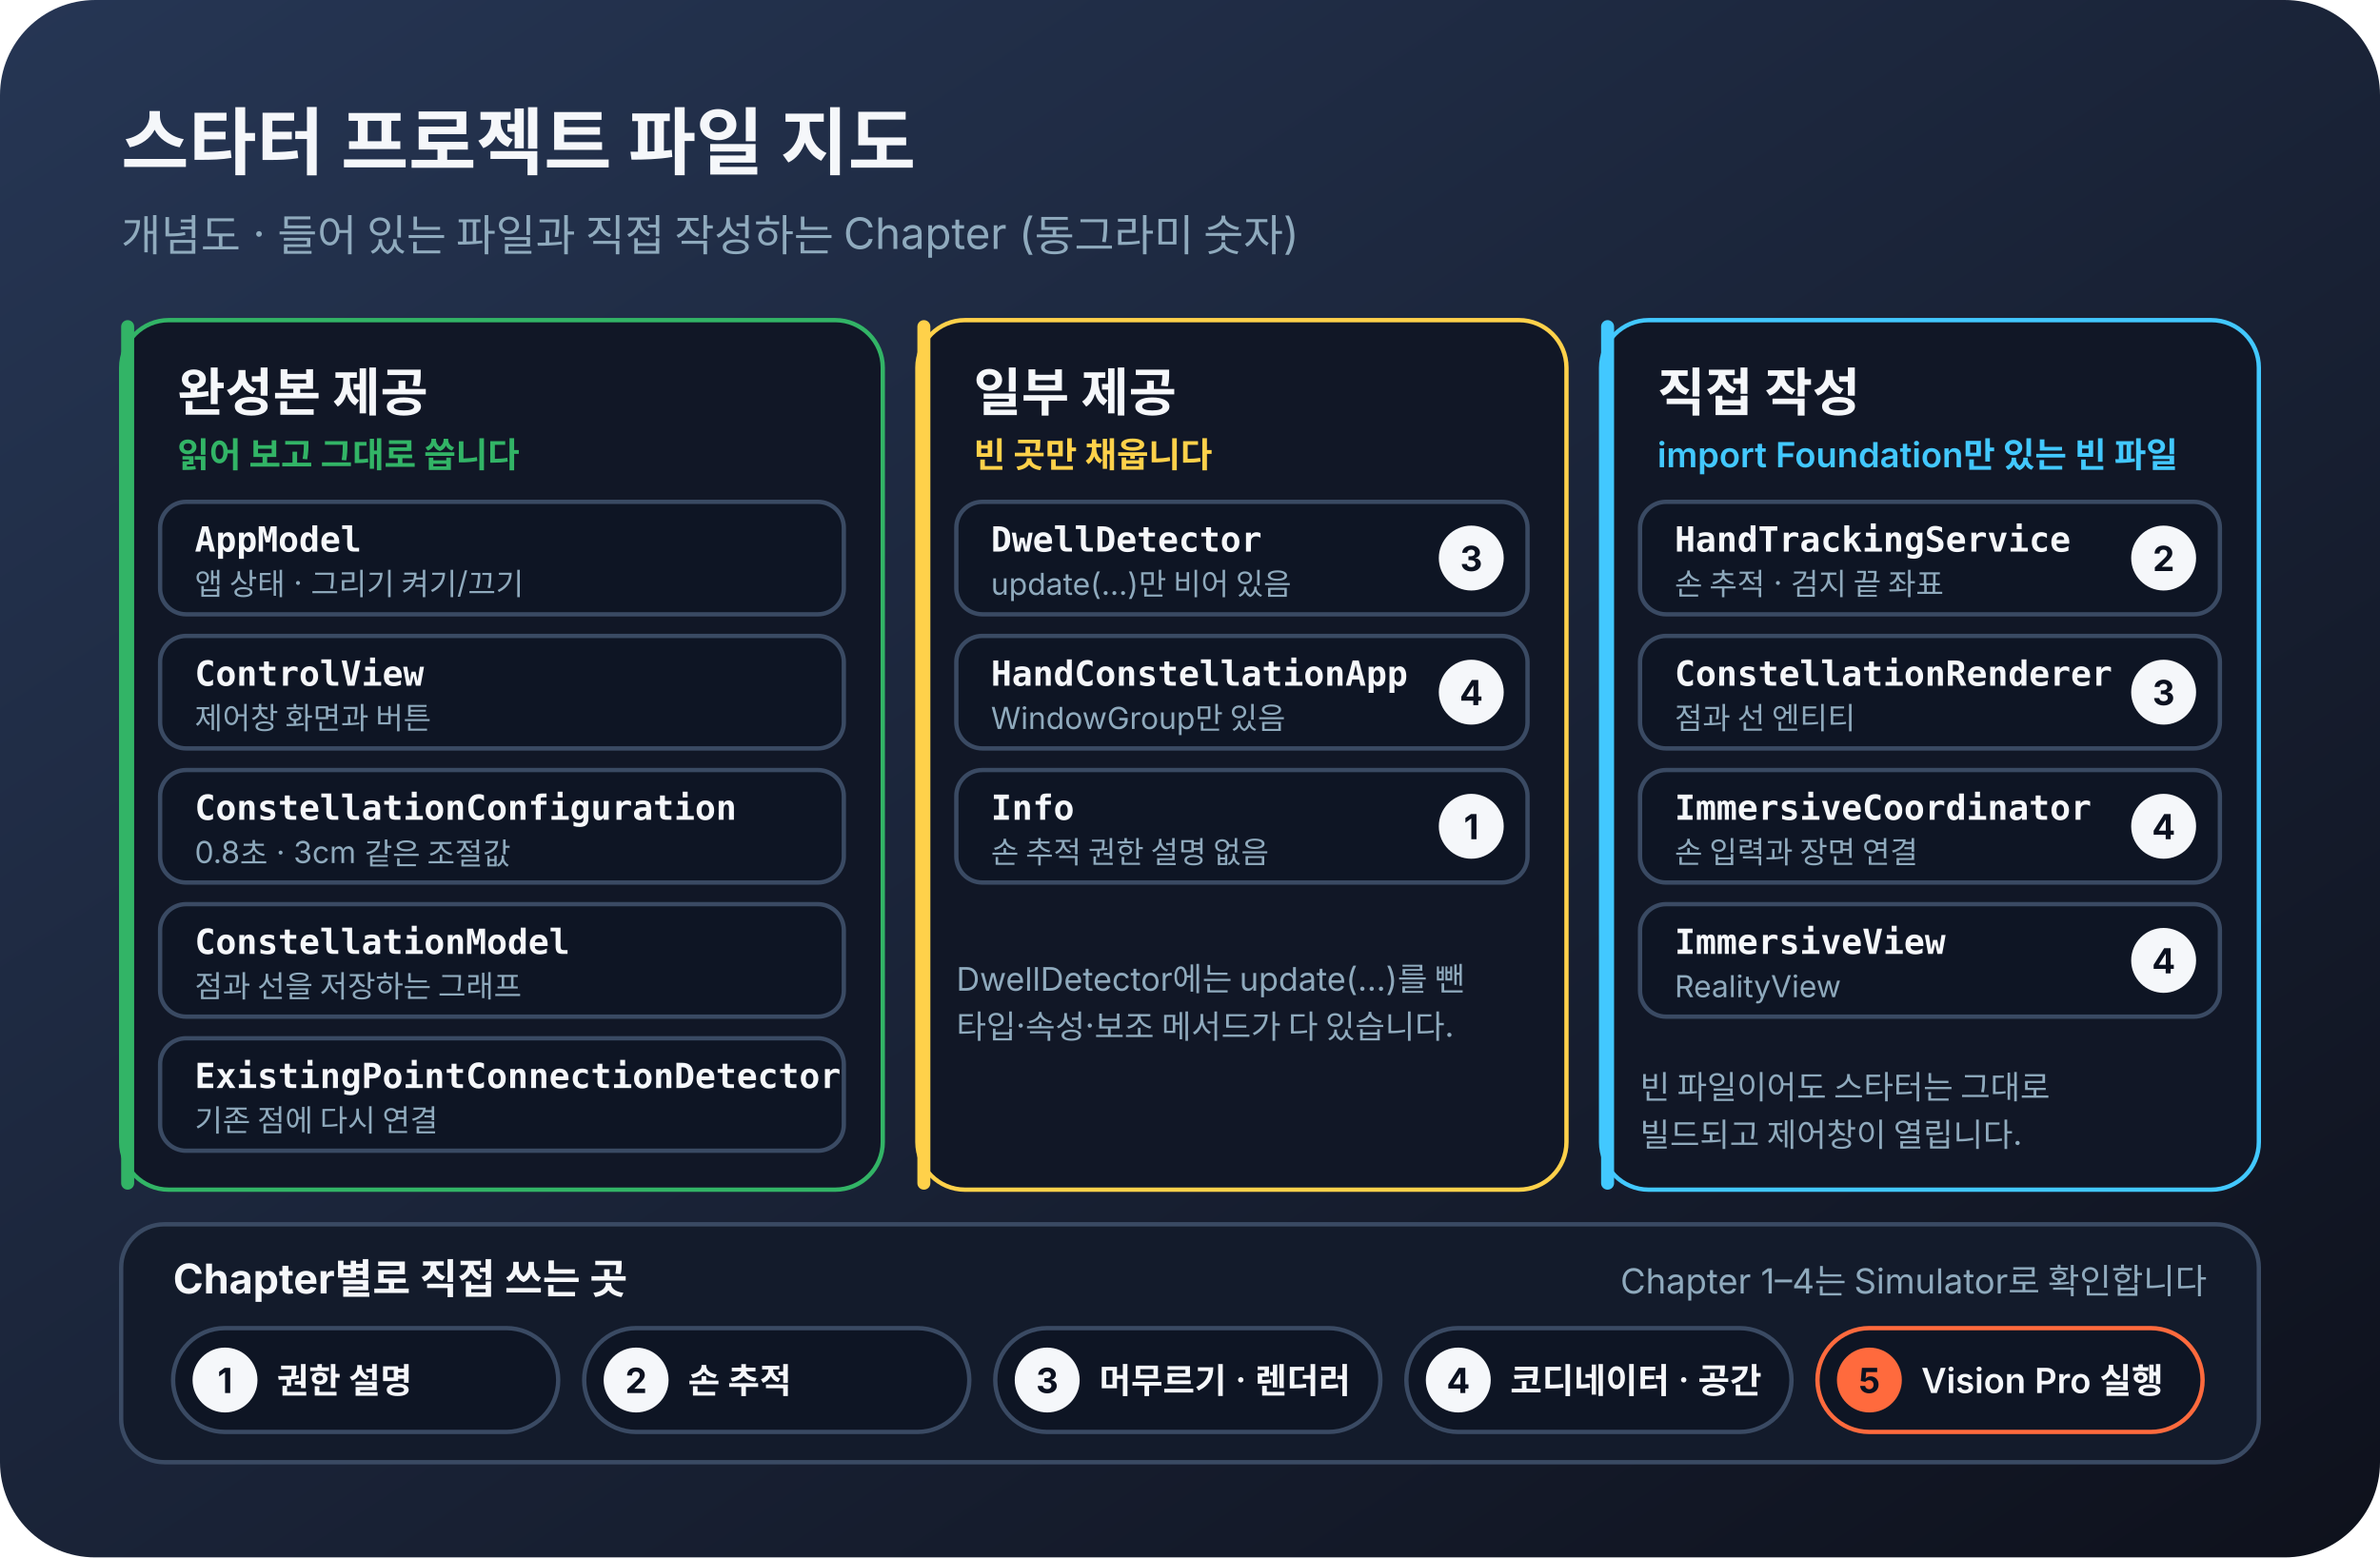
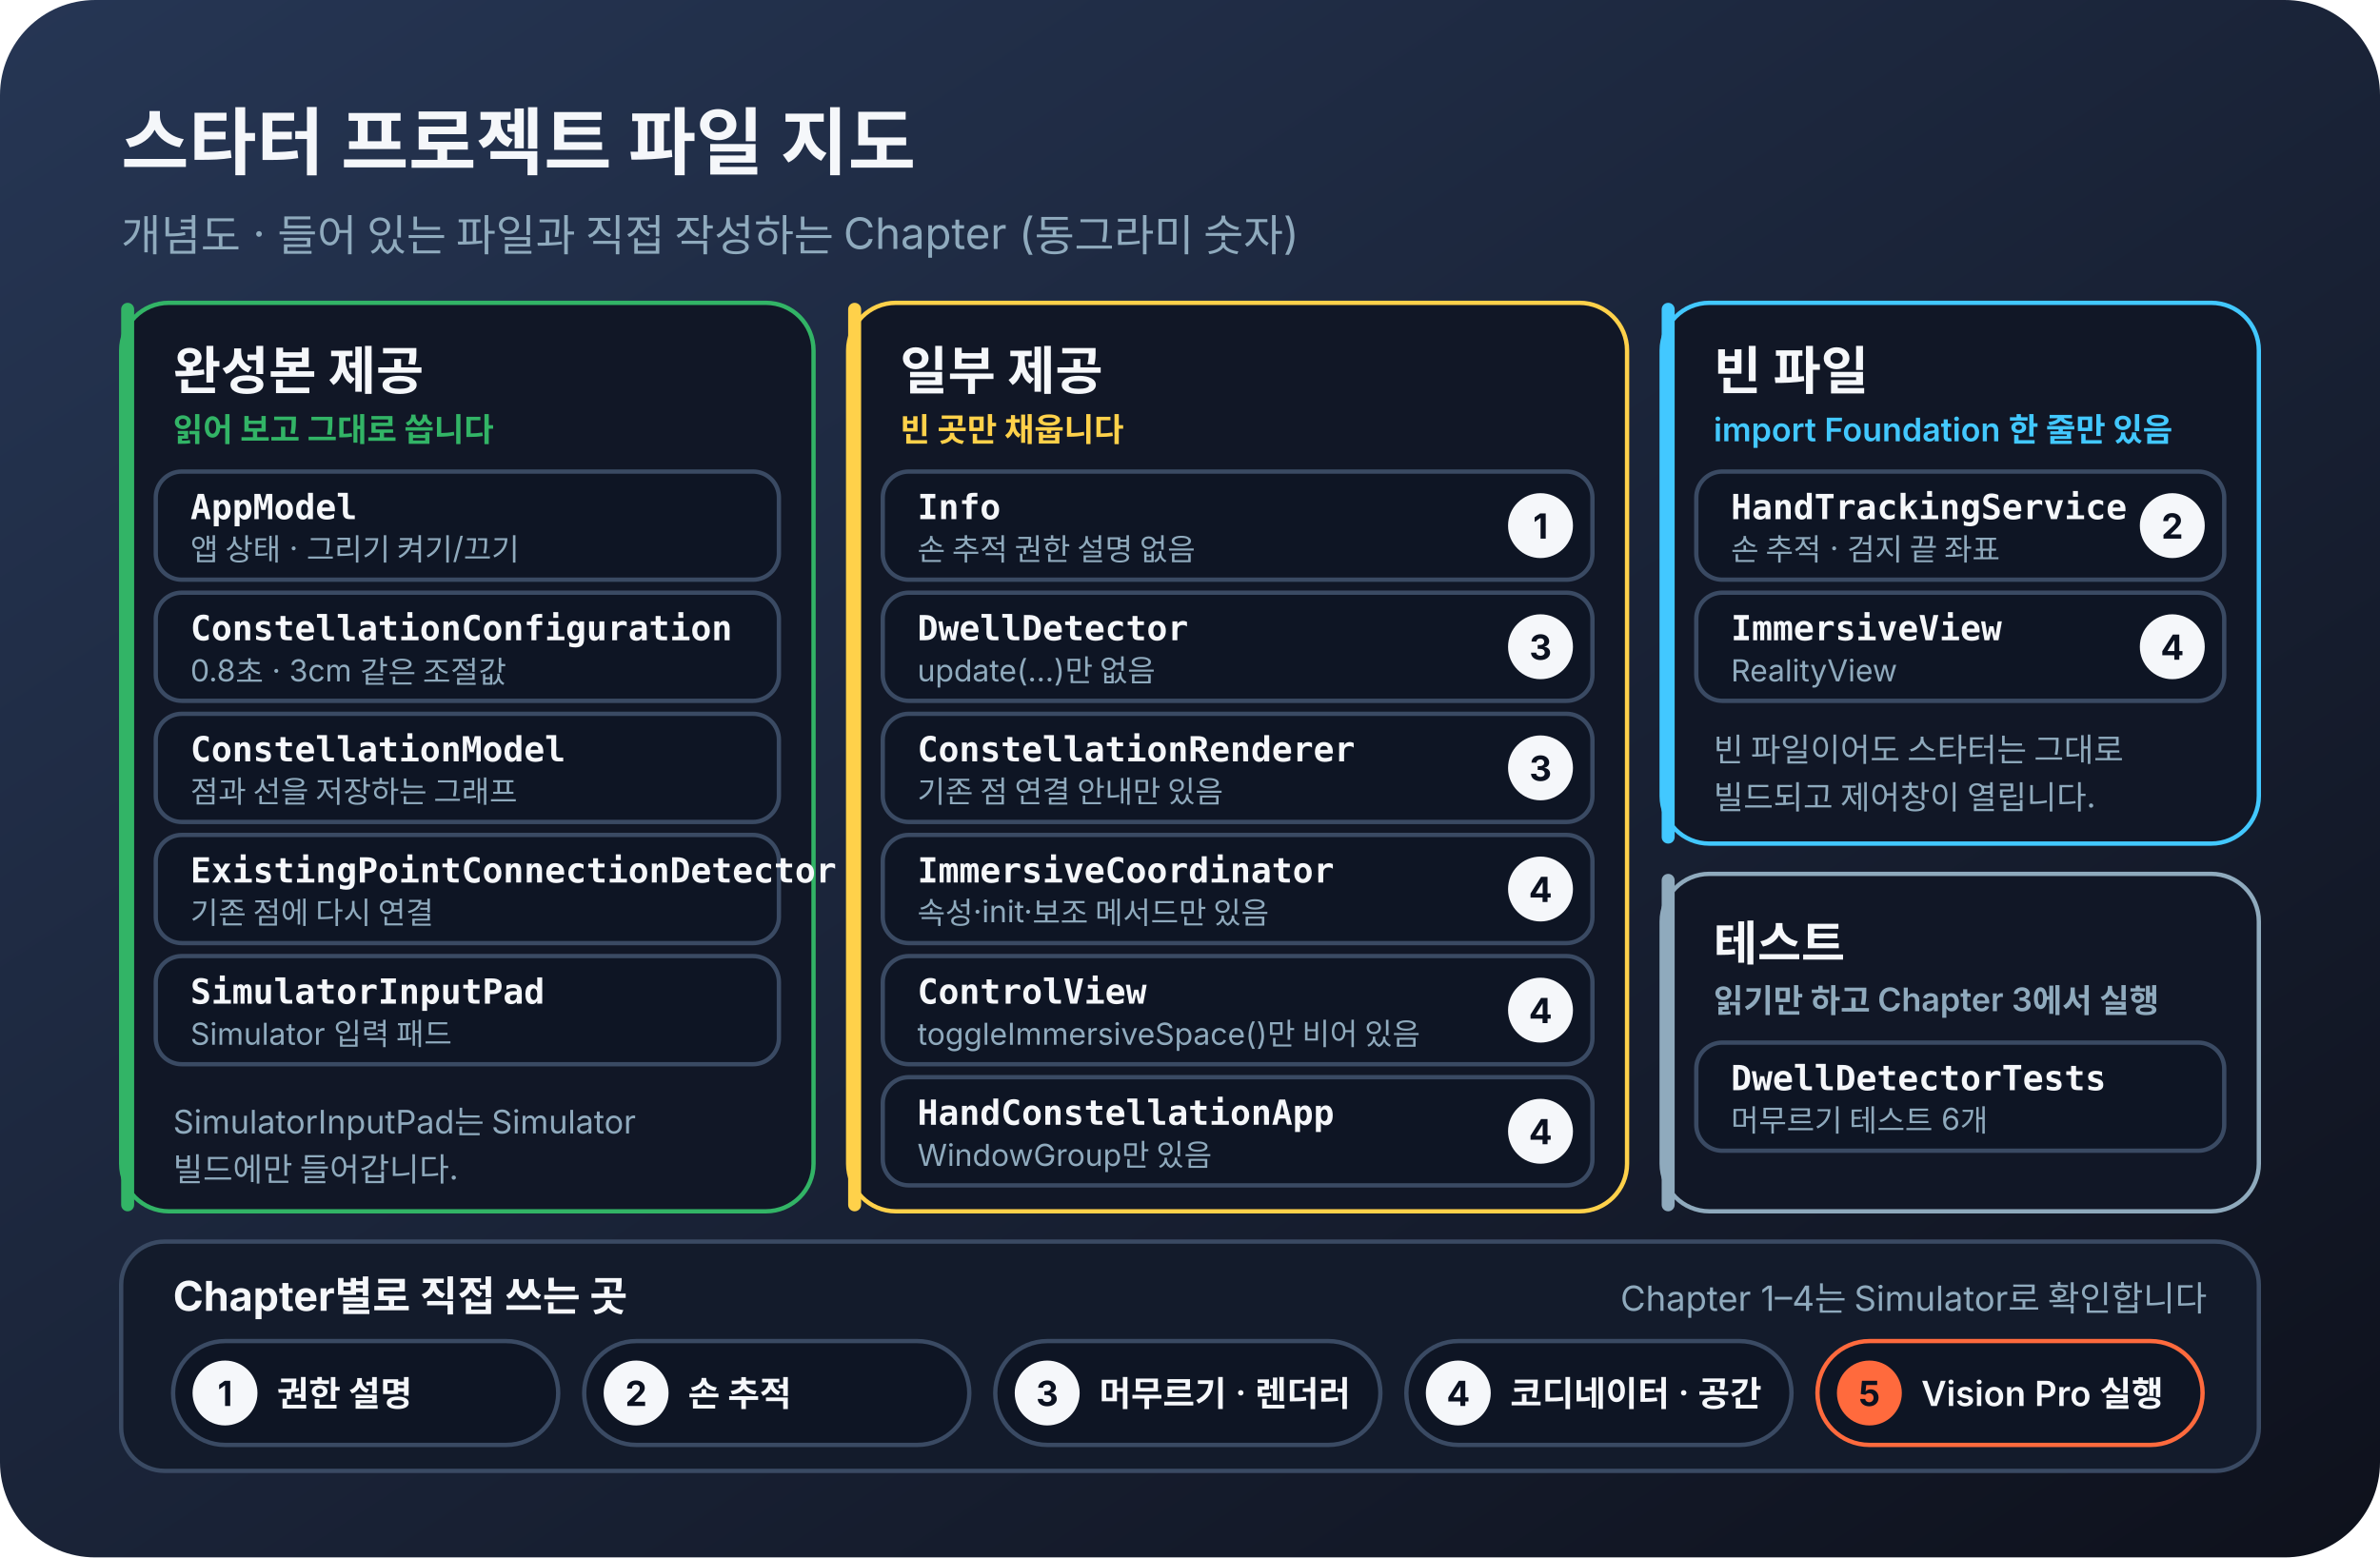
<svg xmlns="http://www.w3.org/2000/svg" width="1100" height="720" viewBox="0 0 1100 720" role="img" aria-labelledby="t d">
  <defs>
    <linearGradient id="bg" x1="0" y1="0" x2="1" y2="1">
      <stop stop-color="#263654" />
      <stop offset="1" stop-color="#0e111c" />
    </linearGradient>
    <linearGradient id="glass" x1="0" y1="0" x2="1" y2="1">
      <stop stop-color="#ffffff" stop-opacity=".22" />
      <stop offset="1" stop-color="#8adfff" stop-opacity=".07" />
    </linearGradient>
    <marker id="head" viewBox="0 0 12 12" refX="9" refY="6" markerWidth="7" markerHeight="7" orient="auto-start-reverse">
      <path d="M1 1 L11 6 L1 11 z" fill="#42c8ff" />
    </marker>
    <marker id="headw" viewBox="0 0 12 12" refX="9" refY="6" markerWidth="7" markerHeight="7" orient="auto-start-reverse">
      <path d="M1 1 L11 6 L1 11 z" fill="#8faabd" />
    </marker>
  </defs>
  <rect x="0" y="0" width="1100" height="720" rx="44" fill="url(#bg)" />
  <text x="56" y="78" fill="#f5f7fa" font-family="-apple-system,'SF Pro Text','Apple SD Gothic Neo',sans-serif" font-size="34" font-weight="700" text-anchor="start">스타터 프로젝트 파일 지도</text>
  <text x="56" y="116" fill="#8faabd" font-family="-apple-system,'SF Pro Text','Apple SD Gothic Neo',sans-serif" font-size="20" font-weight="400" text-anchor="start">개념도 · 들어 있는 파일과 직접 작성하는 Chapter (동그라미 숫자)</text>
-   <rect x="56" y="148" width="352" height="402" rx="22" fill="#111726" stroke="#32b466" stroke-width="2" />
-   <rect x="56" y="148" width="6" height="402" rx="3" fill="#32b466" />
-   <text x="82" y="190" fill="#f5f7fa" font-family="-apple-system,'SF Pro Text','Apple SD Gothic Neo',sans-serif" font-size="24" font-weight="650" text-anchor="start">완성본 제공</text>
-   <text x="82" y="216" fill="#32b466" font-family="-apple-system,'SF Pro Text','Apple SD Gothic Neo',sans-serif" font-size="16" font-weight="600" text-anchor="start">읽어 보고 그대로 씁니다</text>
-   <rect x="74" y="232" width="316" height="52" rx="12" fill="#0e1524" stroke="#3a4a63" stroke-width="2" />
-   <text x="90" y="255" fill="#f5f7fa" font-family="ui-monospace,'SFMono-Regular',Menlo,monospace" font-size="16" font-weight="600" text-anchor="start">AppModel</text>
-   <text x="90" y="275" fill="#8faabd" font-family="-apple-system,'SF Pro Text','Apple SD Gothic Neo',sans-serif" font-size="14" font-weight="400" text-anchor="start">앱 상태 · 그리기 켜기/끄기</text>
-   <rect x="74" y="294" width="316" height="52" rx="12" fill="#0e1524" stroke="#3a4a63" stroke-width="2" />
-   <text x="90" y="317" fill="#f5f7fa" font-family="ui-monospace,'SFMono-Regular',Menlo,monospace" font-size="16" font-weight="600" text-anchor="start">ControlView</text>
-   <text x="90" y="337" fill="#8faabd" font-family="-apple-system,'SF Pro Text','Apple SD Gothic Neo',sans-serif" font-size="14" font-weight="400" text-anchor="start">제어창 화면과 버튼</text>
-   <rect x="74" y="356" width="316" height="52" rx="12" fill="#0e1524" stroke="#3a4a63" stroke-width="2" />
-   <text x="90" y="379" fill="#f5f7fa" font-family="ui-monospace,'SFMono-Regular',Menlo,monospace" font-size="16" font-weight="600" text-anchor="start">ConstellationConfiguration</text>
-   <text x="90" y="399" fill="#8faabd" font-family="-apple-system,'SF Pro Text','Apple SD Gothic Neo',sans-serif" font-size="14" font-weight="400" text-anchor="start">0.8초 · 3cm 같은 조절값</text>
-   <rect x="74" y="418" width="316" height="52" rx="12" fill="#0e1524" stroke="#3a4a63" stroke-width="2" />
-   <text x="90" y="441" fill="#f5f7fa" font-family="ui-monospace,'SFMono-Regular',Menlo,monospace" font-size="16" font-weight="600" text-anchor="start">ConstellationModel</text>
-   <text x="90" y="461" fill="#8faabd" font-family="-apple-system,'SF Pro Text','Apple SD Gothic Neo',sans-serif" font-size="14" font-weight="400" text-anchor="start">점과 선을 저장하는 그래프</text>
-   <rect x="74" y="480" width="316" height="52" rx="12" fill="#0e1524" stroke="#3a4a63" stroke-width="2" />
-   <text x="90" y="503" fill="#f5f7fa" font-family="ui-monospace,'SFMono-Regular',Menlo,monospace" font-size="16" font-weight="600" text-anchor="start">ExistingPointConnectionDetector</text>
-   <text x="90" y="523" fill="#8faabd" font-family="-apple-system,'SF Pro Text','Apple SD Gothic Neo',sans-serif" font-size="14" font-weight="400" text-anchor="start">기존 점에 다시 연결</text>
-   <rect x="424" y="148" width="300" height="402" rx="22" fill="#111726" stroke="#ffd14a" stroke-width="2" />
-   <rect x="424" y="148" width="6" height="402" rx="3" fill="#ffd14a" />
-   <text x="450" y="190" fill="#f5f7fa" font-family="-apple-system,'SF Pro Text','Apple SD Gothic Neo',sans-serif" font-size="24" font-weight="650" text-anchor="start">일부 제공</text>
-   <text x="450" y="216" fill="#ffd14a" font-family="-apple-system,'SF Pro Text','Apple SD Gothic Neo',sans-serif" font-size="16" font-weight="600" text-anchor="start">빈 곳만 채웁니다</text>
-   <rect x="442" y="232" width="264" height="52" rx="12" fill="#0e1524" stroke="#3a4a63" stroke-width="2" />
-   <text x="458" y="255" fill="#f5f7fa" font-family="ui-monospace,'SFMono-Regular',Menlo,monospace" font-size="16" font-weight="600" text-anchor="start">DwellDetector</text>
-   <text x="458" y="275" fill="#8faabd" font-family="-apple-system,'SF Pro Text','Apple SD Gothic Neo',sans-serif" font-size="14" font-weight="400" text-anchor="start">update(…)만 비어 있음</text>
-   <circle cx="680" cy="258" r="15" fill="#f5f7fa" />
-   <text x="680" y="264" fill="#0b1120" font-family="-apple-system,'SF Pro Text','Apple SD Gothic Neo',sans-serif" font-size="16" font-weight="700" text-anchor="middle">3</text>
-   <rect x="442" y="294" width="264" height="52" rx="12" fill="#0e1524" stroke="#3a4a63" stroke-width="2" />
-   <text x="458" y="317" fill="#f5f7fa" font-family="ui-monospace,'SFMono-Regular',Menlo,monospace" font-size="16" font-weight="600" text-anchor="start">HandConstellationApp</text>
-   <text x="458" y="337" fill="#8faabd" font-family="-apple-system,'SF Pro Text','Apple SD Gothic Neo',sans-serif" font-size="14" font-weight="400" text-anchor="start">WindowGroup만 있음</text>
-   <circle cx="680" cy="320" r="15" fill="#f5f7fa" />
-   <text x="680" y="326" fill="#0b1120" font-family="-apple-system,'SF Pro Text','Apple SD Gothic Neo',sans-serif" font-size="16" font-weight="700" text-anchor="middle">4</text>
-   <rect x="442" y="356" width="264" height="52" rx="12" fill="#0e1524" stroke="#3a4a63" stroke-width="2" />
-   <text x="458" y="379" fill="#f5f7fa" font-family="ui-monospace,'SFMono-Regular',Menlo,monospace" font-size="16" font-weight="600" text-anchor="start">Info</text>
-   <text x="458" y="399" fill="#8faabd" font-family="-apple-system,'SF Pro Text','Apple SD Gothic Neo',sans-serif" font-size="14" font-weight="400" text-anchor="start">손 추적 권한 설명 없음</text>
-   <circle cx="680" cy="382" r="15" fill="#f5f7fa" />
-   <text x="680" y="388" fill="#0b1120" font-family="-apple-system,'SF Pro Text','Apple SD Gothic Neo',sans-serif" font-size="16" font-weight="700" text-anchor="middle">1</text>
-   <rect x="740" y="148" width="304" height="402" rx="22" fill="#111726" stroke="#42c8ff" stroke-width="2" />
-   <rect x="740" y="148" width="6" height="402" rx="3" fill="#42c8ff" />
-   <text x="766" y="190" fill="#f5f7fa" font-family="-apple-system,'SF Pro Text','Apple SD Gothic Neo',sans-serif" font-size="24" font-weight="650" text-anchor="start">직접 작성</text>
-   <text x="766" y="216" fill="#42c8ff" font-family="-apple-system,'SF Pro Text','Apple SD Gothic Neo',sans-serif" font-size="16" font-weight="600" text-anchor="start">import Foundation만 있는 빈 파일</text>
-   <rect x="758" y="232" width="268" height="52" rx="12" fill="#0e1524" stroke="#3a4a63" stroke-width="2" />
-   <text x="774" y="255" fill="#f5f7fa" font-family="ui-monospace,'SFMono-Regular',Menlo,monospace" font-size="16" font-weight="600" text-anchor="start">HandTrackingService</text>
-   <text x="774" y="275" fill="#8faabd" font-family="-apple-system,'SF Pro Text','Apple SD Gothic Neo',sans-serif" font-size="14" font-weight="400" text-anchor="start">손 추적 · 검지 끝 좌표</text>
-   <circle cx="1000" cy="258" r="15" fill="#f5f7fa" />
-   <text x="1000" y="264" fill="#0b1120" font-family="-apple-system,'SF Pro Text','Apple SD Gothic Neo',sans-serif" font-size="16" font-weight="700" text-anchor="middle">2</text>
-   <rect x="758" y="294" width="268" height="52" rx="12" fill="#0e1524" stroke="#3a4a63" stroke-width="2" />
-   <text x="774" y="317" fill="#f5f7fa" font-family="ui-monospace,'SFMono-Regular',Menlo,monospace" font-size="16" font-weight="600" text-anchor="start">ConstellationRenderer</text>
-   <text x="774" y="337" fill="#8faabd" font-family="-apple-system,'SF Pro Text','Apple SD Gothic Neo',sans-serif" font-size="14" font-weight="400" text-anchor="start">점과 선 엔티티</text>
-   <circle cx="1000" cy="320" r="15" fill="#f5f7fa" />
-   <text x="1000" y="326" fill="#0b1120" font-family="-apple-system,'SF Pro Text','Apple SD Gothic Neo',sans-serif" font-size="16" font-weight="700" text-anchor="middle">3</text>
-   <rect x="758" y="356" width="268" height="52" rx="12" fill="#0e1524" stroke="#3a4a63" stroke-width="2" />
-   <text x="774" y="379" fill="#f5f7fa" font-family="ui-monospace,'SFMono-Regular',Menlo,monospace" font-size="16" font-weight="600" text-anchor="start">ImmersiveCoordinator</text>
-   <text x="774" y="399" fill="#8faabd" font-family="-apple-system,'SF Pro Text','Apple SD Gothic Neo',sans-serif" font-size="14" font-weight="400" text-anchor="start">손 입력과 장면 연결</text>
-   <circle cx="1000" cy="382" r="15" fill="#f5f7fa" />
-   <text x="1000" y="388" fill="#0b1120" font-family="-apple-system,'SF Pro Text','Apple SD Gothic Neo',sans-serif" font-size="16" font-weight="700" text-anchor="middle">4</text>
-   <rect x="758" y="418" width="268" height="52" rx="12" fill="#0e1524" stroke="#3a4a63" stroke-width="2" />
-   <text x="774" y="441" fill="#f5f7fa" font-family="ui-monospace,'SFMono-Regular',Menlo,monospace" font-size="16" font-weight="600" text-anchor="start">ImmersiveView</text>
-   <text x="774" y="461" fill="#8faabd" font-family="-apple-system,'SF Pro Text','Apple SD Gothic Neo',sans-serif" font-size="14" font-weight="400" text-anchor="start">RealityView</text>
-   <circle cx="1000" cy="444" r="15" fill="#f5f7fa" />
-   <text x="1000" y="450" fill="#0b1120" font-family="-apple-system,'SF Pro Text','Apple SD Gothic Neo',sans-serif" font-size="16" font-weight="700" text-anchor="middle">4</text>
-   <text x="442" y="458" fill="#8faabd" font-family="-apple-system,'SF Pro Text','Apple SD Gothic Neo',sans-serif" font-size="15" font-weight="400" text-anchor="start">DwellDetector에는 update(…)를 뺀</text>
-   <text x="442" y="480" fill="#8faabd" font-family="-apple-system,'SF Pro Text','Apple SD Gothic Neo',sans-serif" font-size="15" font-weight="400" text-anchor="start">타입·속성·보조 메서드가 다 있습니다.</text>
-   <text x="758" y="508" fill="#8faabd" font-family="-apple-system,'SF Pro Text','Apple SD Gothic Neo',sans-serif" font-size="15" font-weight="400" text-anchor="start">빈 파일이어도 스타터는 그대로</text>
-   <text x="758" y="530" fill="#8faabd" font-family="-apple-system,'SF Pro Text','Apple SD Gothic Neo',sans-serif" font-size="15" font-weight="400" text-anchor="start">빌드되고 제어창이 열립니다.</text>
-   <rect x="56" y="566" width="988" height="110" rx="20" fill="#131b2b" stroke="#3a4a63" stroke-width="2" />
-   <text x="80" y="598" fill="#f5f7fa" font-family="-apple-system,'SF Pro Text','Apple SD Gothic Neo',sans-serif" font-size="19" font-weight="650" text-anchor="start">Chapter별로 직접 쓰는 곳</text>
-   <text x="1020" y="598" fill="#8faabd" font-family="-apple-system,'SF Pro Text','Apple SD Gothic Neo',sans-serif" font-size="16" font-weight="400" text-anchor="end">Chapter 1–4는 Simulator로 확인합니다</text>
-   <rect x="80" y="614" width="178" height="48" rx="24" fill="#0e1524" stroke="#3a4a63" stroke-width="2" />
-   <circle cx="104" cy="638" r="15" fill="#f5f7fa" />
-   <text x="104" y="644" fill="#0b1120" font-family="-apple-system,'SF Pro Text','Apple SD Gothic Neo',sans-serif" font-size="16" font-weight="700" text-anchor="middle">1</text>
-   <text x="128" y="644" fill="#f5f7fa" font-family="-apple-system,'SF Pro Text','Apple SD Gothic Neo',sans-serif" font-size="16" font-weight="600" text-anchor="start">권한 설명</text>
-   <rect x="270" y="614" width="178" height="48" rx="24" fill="#0e1524" stroke="#3a4a63" stroke-width="2" />
-   <circle cx="294" cy="638" r="15" fill="#f5f7fa" />
-   <text x="294" y="644" fill="#0b1120" font-family="-apple-system,'SF Pro Text','Apple SD Gothic Neo',sans-serif" font-size="16" font-weight="700" text-anchor="middle">2</text>
-   <text x="318" y="644" fill="#f5f7fa" font-family="-apple-system,'SF Pro Text','Apple SD Gothic Neo',sans-serif" font-size="16" font-weight="600" text-anchor="start">손 추적</text>
-   <rect x="460" y="614" width="178" height="48" rx="24" fill="#0e1524" stroke="#3a4a63" stroke-width="2" />
-   <circle cx="484" cy="638" r="15" fill="#f5f7fa" />
-   <text x="484" y="644" fill="#0b1120" font-family="-apple-system,'SF Pro Text','Apple SD Gothic Neo',sans-serif" font-size="16" font-weight="700" text-anchor="middle">3</text>
-   <text x="508" y="644" fill="#f5f7fa" font-family="-apple-system,'SF Pro Text','Apple SD Gothic Neo',sans-serif" font-size="16" font-weight="600" text-anchor="start">머무르기 · 렌더러</text>
-   <rect x="650" y="614" width="178" height="48" rx="24" fill="#0e1524" stroke="#3a4a63" stroke-width="2" />
-   <circle cx="674" cy="638" r="15" fill="#f5f7fa" />
-   <text x="674" y="644" fill="#0b1120" font-family="-apple-system,'SF Pro Text','Apple SD Gothic Neo',sans-serif" font-size="16" font-weight="700" text-anchor="middle">4</text>
-   <text x="698" y="644" fill="#f5f7fa" font-family="-apple-system,'SF Pro Text','Apple SD Gothic Neo',sans-serif" font-size="16" font-weight="600" text-anchor="start">코디네이터 · 공간</text>
-   <rect x="840" y="614" width="178" height="48" rx="24" fill="#0e1524" stroke="#ff6a3d" stroke-width="2" />
-   <circle cx="864" cy="638" r="15" fill="#ff6a3d" />
-   <text x="864" y="644" fill="#0b1120" font-family="-apple-system,'SF Pro Text','Apple SD Gothic Neo',sans-serif" font-size="16" font-weight="700" text-anchor="middle">5</text>
-   <text x="888" y="644" fill="#f5f7fa" font-family="-apple-system,'SF Pro Text','Apple SD Gothic Neo',sans-serif" font-size="16" font-weight="600" text-anchor="start">Vision Pro 실행</text>
+   <rect x="56" y="140" width="320" height="420" rx="22" fill="#111726" stroke="#32b466" stroke-width="2" />
+   <rect x="56" y="140" width="6" height="420" rx="3" fill="#32b466" />
+   <text x="80" y="180" fill="#f5f7fa" font-family="-apple-system,'SF Pro Text','Apple SD Gothic Neo',sans-serif" font-size="24" font-weight="650" text-anchor="start">완성본 제공</text>
+   <text x="80" y="204" fill="#32b466" font-family="-apple-system,'SF Pro Text','Apple SD Gothic Neo',sans-serif" font-size="15" font-weight="600" text-anchor="start">읽어 보고 그대로 씁니다</text>
+   <rect x="72" y="218" width="288" height="50" rx="12" fill="#0e1524" stroke="#3a4a63" stroke-width="2" />
+   <text x="88" y="240" fill="#f5f7fa" font-family="ui-monospace,'SFMono-Regular',Menlo,monospace" font-size="16" font-weight="600" text-anchor="start">AppModel</text>
+   <text x="88" y="259" fill="#8faabd" font-family="-apple-system,'SF Pro Text','Apple SD Gothic Neo',sans-serif" font-size="14" font-weight="400" text-anchor="start">앱 상태 · 그리기 켜기/끄기</text>
+   <rect x="72" y="274" width="288" height="50" rx="12" fill="#0e1524" stroke="#3a4a63" stroke-width="2" />
+   <text x="88" y="296" fill="#f5f7fa" font-family="ui-monospace,'SFMono-Regular',Menlo,monospace" font-size="16" font-weight="600" text-anchor="start">ConstellationConfiguration</text>
+   <text x="88" y="315" fill="#8faabd" font-family="-apple-system,'SF Pro Text','Apple SD Gothic Neo',sans-serif" font-size="14" font-weight="400" text-anchor="start">0.8초 · 3cm 같은 조절값</text>
+   <rect x="72" y="330" width="288" height="50" rx="12" fill="#0e1524" stroke="#3a4a63" stroke-width="2" />
+   <text x="88" y="352" fill="#f5f7fa" font-family="ui-monospace,'SFMono-Regular',Menlo,monospace" font-size="16" font-weight="600" text-anchor="start">ConstellationModel</text>
+   <text x="88" y="371" fill="#8faabd" font-family="-apple-system,'SF Pro Text','Apple SD Gothic Neo',sans-serif" font-size="14" font-weight="400" text-anchor="start">점과 선을 저장하는 그래프</text>
+   <rect x="72" y="386" width="288" height="50" rx="12" fill="#0e1524" stroke="#3a4a63" stroke-width="2" />
+   <text x="88" y="408" fill="#f5f7fa" font-family="ui-monospace,'SFMono-Regular',Menlo,monospace" font-size="16" font-weight="600" text-anchor="start">ExistingPointConnectionDetector</text>
+   <text x="88" y="427" fill="#8faabd" font-family="-apple-system,'SF Pro Text','Apple SD Gothic Neo',sans-serif" font-size="14" font-weight="400" text-anchor="start">기존 점에 다시 연결</text>
+   <rect x="72" y="442" width="288" height="50" rx="12" fill="#0e1524" stroke="#3a4a63" stroke-width="2" />
+   <text x="88" y="464" fill="#f5f7fa" font-family="ui-monospace,'SFMono-Regular',Menlo,monospace" font-size="16" font-weight="600" text-anchor="start">SimulatorInputPad</text>
+   <text x="88" y="483" fill="#8faabd" font-family="-apple-system,'SF Pro Text','Apple SD Gothic Neo',sans-serif" font-size="14" font-weight="400" text-anchor="start">Simulator 입력 패드</text>
+   <text x="80" y="524" fill="#8faabd" font-family="-apple-system,'SF Pro Text','Apple SD Gothic Neo',sans-serif" font-size="15" font-weight="400" text-anchor="start">SimulatorInputPad는 Simulator</text>
+   <text x="80" y="546" fill="#8faabd" font-family="-apple-system,'SF Pro Text','Apple SD Gothic Neo',sans-serif" font-size="15" font-weight="400" text-anchor="start">빌드에만 들어갑니다.</text>
+   <rect x="392" y="140" width="360" height="420" rx="22" fill="#111726" stroke="#ffd14a" stroke-width="2" />
+   <rect x="392" y="140" width="6" height="420" rx="3" fill="#ffd14a" />
+   <text x="416" y="180" fill="#f5f7fa" font-family="-apple-system,'SF Pro Text','Apple SD Gothic Neo',sans-serif" font-size="24" font-weight="650" text-anchor="start">일부 제공</text>
+   <text x="416" y="204" fill="#ffd14a" font-family="-apple-system,'SF Pro Text','Apple SD Gothic Neo',sans-serif" font-size="15" font-weight="600" text-anchor="start">빈 곳만 채웁니다</text>
+   <rect x="408" y="218" width="328" height="50" rx="12" fill="#0e1524" stroke="#3a4a63" stroke-width="2" />
+   <text x="424" y="240" fill="#f5f7fa" font-family="ui-monospace,'SFMono-Regular',Menlo,monospace" font-size="16" font-weight="600" text-anchor="start">Info</text>
+   <text x="424" y="259" fill="#8faabd" font-family="-apple-system,'SF Pro Text','Apple SD Gothic Neo',sans-serif" font-size="14" font-weight="400" text-anchor="start">손 추적 권한 설명 없음</text>
+   <circle cx="712" cy="243" r="15" fill="#f5f7fa" />
+   <text x="712" y="249" fill="#0b1120" font-family="-apple-system,'SF Pro Text','Apple SD Gothic Neo',sans-serif" font-size="16" font-weight="700" text-anchor="middle">1</text>
+   <rect x="408" y="274" width="328" height="50" rx="12" fill="#0e1524" stroke="#3a4a63" stroke-width="2" />
+   <text x="424" y="296" fill="#f5f7fa" font-family="ui-monospace,'SFMono-Regular',Menlo,monospace" font-size="16" font-weight="600" text-anchor="start">DwellDetector</text>
+   <text x="424" y="315" fill="#8faabd" font-family="-apple-system,'SF Pro Text','Apple SD Gothic Neo',sans-serif" font-size="14" font-weight="400" text-anchor="start">update(…)만 없음</text>
+   <circle cx="712" cy="299" r="15" fill="#f5f7fa" />
+   <text x="712" y="305" fill="#0b1120" font-family="-apple-system,'SF Pro Text','Apple SD Gothic Neo',sans-serif" font-size="16" font-weight="700" text-anchor="middle">3</text>
+   <rect x="408" y="330" width="328" height="50" rx="12" fill="#0e1524" stroke="#3a4a63" stroke-width="2" />
+   <text x="424" y="352" fill="#f5f7fa" font-family="ui-monospace,'SFMono-Regular',Menlo,monospace" font-size="16" font-weight="600" text-anchor="start">ConstellationRenderer</text>
+   <text x="424" y="371" fill="#8faabd" font-family="-apple-system,'SF Pro Text','Apple SD Gothic Neo',sans-serif" font-size="14" font-weight="400" text-anchor="start">기존 점 연결 안내만 있음</text>
+   <circle cx="712" cy="355" r="15" fill="#f5f7fa" />
+   <text x="712" y="361" fill="#0b1120" font-family="-apple-system,'SF Pro Text','Apple SD Gothic Neo',sans-serif" font-size="16" font-weight="700" text-anchor="middle">3</text>
+   <rect x="408" y="386" width="328" height="50" rx="12" fill="#0e1524" stroke="#3a4a63" stroke-width="2" />
+   <text x="424" y="408" fill="#f5f7fa" font-family="ui-monospace,'SFMono-Regular',Menlo,monospace" font-size="16" font-weight="600" text-anchor="start">ImmersiveCoordinator</text>
+   <text x="424" y="427" fill="#8faabd" font-family="-apple-system,'SF Pro Text','Apple SD Gothic Neo',sans-serif" font-size="14" font-weight="400" text-anchor="start">속성·init·보조 메서드만 있음</text>
+   <circle cx="712" cy="411" r="15" fill="#f5f7fa" />
+   <text x="712" y="417" fill="#0b1120" font-family="-apple-system,'SF Pro Text','Apple SD Gothic Neo',sans-serif" font-size="16" font-weight="700" text-anchor="middle">4</text>
+   <rect x="408" y="442" width="328" height="50" rx="12" fill="#0e1524" stroke="#3a4a63" stroke-width="2" />
+   <text x="424" y="464" fill="#f5f7fa" font-family="ui-monospace,'SFMono-Regular',Menlo,monospace" font-size="16" font-weight="600" text-anchor="start">ControlView</text>
+   <text x="424" y="483" fill="#8faabd" font-family="-apple-system,'SF Pro Text','Apple SD Gothic Neo',sans-serif" font-size="14" font-weight="400" text-anchor="start">toggleImmersiveSpace()만 비어 있음</text>
+   <circle cx="712" cy="467" r="15" fill="#f5f7fa" />
+   <text x="712" y="473" fill="#0b1120" font-family="-apple-system,'SF Pro Text','Apple SD Gothic Neo',sans-serif" font-size="16" font-weight="700" text-anchor="middle">4</text>
+   <rect x="408" y="498" width="328" height="50" rx="12" fill="#0e1524" stroke="#3a4a63" stroke-width="2" />
+   <text x="424" y="520" fill="#f5f7fa" font-family="ui-monospace,'SFMono-Regular',Menlo,monospace" font-size="16" font-weight="600" text-anchor="start">HandConstellationApp</text>
+   <text x="424" y="539" fill="#8faabd" font-family="-apple-system,'SF Pro Text','Apple SD Gothic Neo',sans-serif" font-size="14" font-weight="400" text-anchor="start">WindowGroup만 있음</text>
+   <circle cx="712" cy="523" r="15" fill="#f5f7fa" />
+   <text x="712" y="529" fill="#0b1120" font-family="-apple-system,'SF Pro Text','Apple SD Gothic Neo',sans-serif" font-size="16" font-weight="700" text-anchor="middle">4</text>
+   <rect x="768" y="140" width="276" height="250" rx="22" fill="#111726" stroke="#42c8ff" stroke-width="2" />
+   <rect x="768" y="140" width="6" height="250" rx="3" fill="#42c8ff" />
+   <text x="792" y="180" fill="#f5f7fa" font-family="-apple-system,'SF Pro Text','Apple SD Gothic Neo',sans-serif" font-size="24" font-weight="650" text-anchor="start">빈 파일</text>
+   <text x="792" y="204" fill="#42c8ff" font-family="-apple-system,'SF Pro Text','Apple SD Gothic Neo',sans-serif" font-size="15" font-weight="600" text-anchor="start">import Foundation 한 줄만 있음</text>
+   <rect x="784" y="218" width="244" height="50" rx="12" fill="#0e1524" stroke="#3a4a63" stroke-width="2" />
+   <text x="800" y="240" fill="#f5f7fa" font-family="ui-monospace,'SFMono-Regular',Menlo,monospace" font-size="16" font-weight="600" text-anchor="start">HandTrackingService</text>
+   <text x="800" y="259" fill="#8faabd" font-family="-apple-system,'SF Pro Text','Apple SD Gothic Neo',sans-serif" font-size="14" font-weight="400" text-anchor="start">손 추적 · 검지 끝 좌표</text>
+   <circle cx="1004" cy="243" r="15" fill="#f5f7fa" />
+   <text x="1004" y="249" fill="#0b1120" font-family="-apple-system,'SF Pro Text','Apple SD Gothic Neo',sans-serif" font-size="16" font-weight="700" text-anchor="middle">2</text>
+   <rect x="784" y="274" width="244" height="50" rx="12" fill="#0e1524" stroke="#3a4a63" stroke-width="2" />
+   <text x="800" y="296" fill="#f5f7fa" font-family="ui-monospace,'SFMono-Regular',Menlo,monospace" font-size="16" font-weight="600" text-anchor="start">ImmersiveView</text>
+   <text x="800" y="315" fill="#8faabd" font-family="-apple-system,'SF Pro Text','Apple SD Gothic Neo',sans-serif" font-size="14" font-weight="400" text-anchor="start">RealityView</text>
+   <circle cx="1004" cy="299" r="15" fill="#f5f7fa" />
+   <text x="1004" y="305" fill="#0b1120" font-family="-apple-system,'SF Pro Text','Apple SD Gothic Neo',sans-serif" font-size="16" font-weight="700" text-anchor="middle">4</text>
+   <text x="792" y="352" fill="#8faabd" font-family="-apple-system,'SF Pro Text','Apple SD Gothic Neo',sans-serif" font-size="15" font-weight="400" text-anchor="start">빈 파일이어도 스타터는 그대로</text>
+   <text x="792" y="374" fill="#8faabd" font-family="-apple-system,'SF Pro Text','Apple SD Gothic Neo',sans-serif" font-size="15" font-weight="400" text-anchor="start">빌드되고 제어창이 열립니다.</text>
+   <rect x="768" y="404" width="276" height="156" rx="22" fill="#111726" stroke="#8faabd" stroke-width="2" />
+   <rect x="768" y="404" width="6" height="156" rx="3" fill="#8faabd" />
+   <text x="792" y="444" fill="#f5f7fa" font-family="-apple-system,'SF Pro Text','Apple SD Gothic Neo',sans-serif" font-size="22" font-weight="650" text-anchor="start">테스트</text>
+   <text x="792" y="468" fill="#8faabd" font-family="-apple-system,'SF Pro Text','Apple SD Gothic Neo',sans-serif" font-size="15" font-weight="600" text-anchor="start">읽기만 하고 Chapter 3에서 실행</text>
+   <rect x="784" y="482" width="244" height="50" rx="12" fill="#0e1524" stroke="#3a4a63" stroke-width="2" />
+   <text x="800" y="504" fill="#f5f7fa" font-family="ui-monospace,'SFMono-Regular',Menlo,monospace" font-size="16" font-weight="600" text-anchor="start">DwellDetectorTests</text>
+   <text x="800" y="523" fill="#8faabd" font-family="-apple-system,'SF Pro Text','Apple SD Gothic Neo',sans-serif" font-size="14" font-weight="400" text-anchor="start">머무르기 테스트 6개</text>
+   <rect x="56" y="574" width="988" height="106" rx="20" fill="#131b2b" stroke="#3a4a63" stroke-width="2" />
+   <text x="80" y="606" fill="#f5f7fa" font-family="-apple-system,'SF Pro Text','Apple SD Gothic Neo',sans-serif" font-size="19" font-weight="650" text-anchor="start">Chapter별로 직접 쓰는 곳</text>
+   <text x="1020" y="606" fill="#8faabd" font-family="-apple-system,'SF Pro Text','Apple SD Gothic Neo',sans-serif" font-size="16" font-weight="400" text-anchor="end">Chapter 1–4는 Simulator로 확인합니다</text>
+   <rect x="80" y="620" width="178" height="48" rx="24" fill="#0e1524" stroke="#3a4a63" stroke-width="2" />
+   <circle cx="104" cy="644" r="15" fill="#f5f7fa" />
+   <text x="104" y="650" fill="#0b1120" font-family="-apple-system,'SF Pro Text','Apple SD Gothic Neo',sans-serif" font-size="16" font-weight="700" text-anchor="middle">1</text>
+   <text x="128" y="650" fill="#f5f7fa" font-family="-apple-system,'SF Pro Text','Apple SD Gothic Neo',sans-serif" font-size="16" font-weight="600" text-anchor="start">권한 설명</text>
+   <rect x="270" y="620" width="178" height="48" rx="24" fill="#0e1524" stroke="#3a4a63" stroke-width="2" />
+   <circle cx="294" cy="644" r="15" fill="#f5f7fa" />
+   <text x="294" y="650" fill="#0b1120" font-family="-apple-system,'SF Pro Text','Apple SD Gothic Neo',sans-serif" font-size="16" font-weight="700" text-anchor="middle">2</text>
+   <text x="318" y="650" fill="#f5f7fa" font-family="-apple-system,'SF Pro Text','Apple SD Gothic Neo',sans-serif" font-size="16" font-weight="600" text-anchor="start">손 추적</text>
+   <rect x="460" y="620" width="178" height="48" rx="24" fill="#0e1524" stroke="#3a4a63" stroke-width="2" />
+   <circle cx="484" cy="644" r="15" fill="#f5f7fa" />
+   <text x="484" y="650" fill="#0b1120" font-family="-apple-system,'SF Pro Text','Apple SD Gothic Neo',sans-serif" font-size="16" font-weight="700" text-anchor="middle">3</text>
+   <text x="508" y="650" fill="#f5f7fa" font-family="-apple-system,'SF Pro Text','Apple SD Gothic Neo',sans-serif" font-size="16" font-weight="600" text-anchor="start">머무르기 · 렌더러</text>
+   <rect x="650" y="620" width="178" height="48" rx="24" fill="#0e1524" stroke="#3a4a63" stroke-width="2" />
+   <circle cx="674" cy="644" r="15" fill="#f5f7fa" />
+   <text x="674" y="650" fill="#0b1120" font-family="-apple-system,'SF Pro Text','Apple SD Gothic Neo',sans-serif" font-size="16" font-weight="700" text-anchor="middle">4</text>
+   <text x="698" y="650" fill="#f5f7fa" font-family="-apple-system,'SF Pro Text','Apple SD Gothic Neo',sans-serif" font-size="16" font-weight="600" text-anchor="start">코디네이터 · 공간</text>
+   <rect x="840" y="620" width="178" height="48" rx="24" fill="#0e1524" stroke="#ff6a3d" stroke-width="2" />
+   <circle cx="864" cy="644" r="15" fill="#ff6a3d" />
+   <text x="864" y="650" fill="#0b1120" font-family="-apple-system,'SF Pro Text','Apple SD Gothic Neo',sans-serif" font-size="16" font-weight="700" text-anchor="middle">5</text>
+   <text x="888" y="650" fill="#f5f7fa" font-family="-apple-system,'SF Pro Text','Apple SD Gothic Neo',sans-serif" font-size="16" font-weight="600" text-anchor="start">Vision Pro 실행</text>
</svg>
